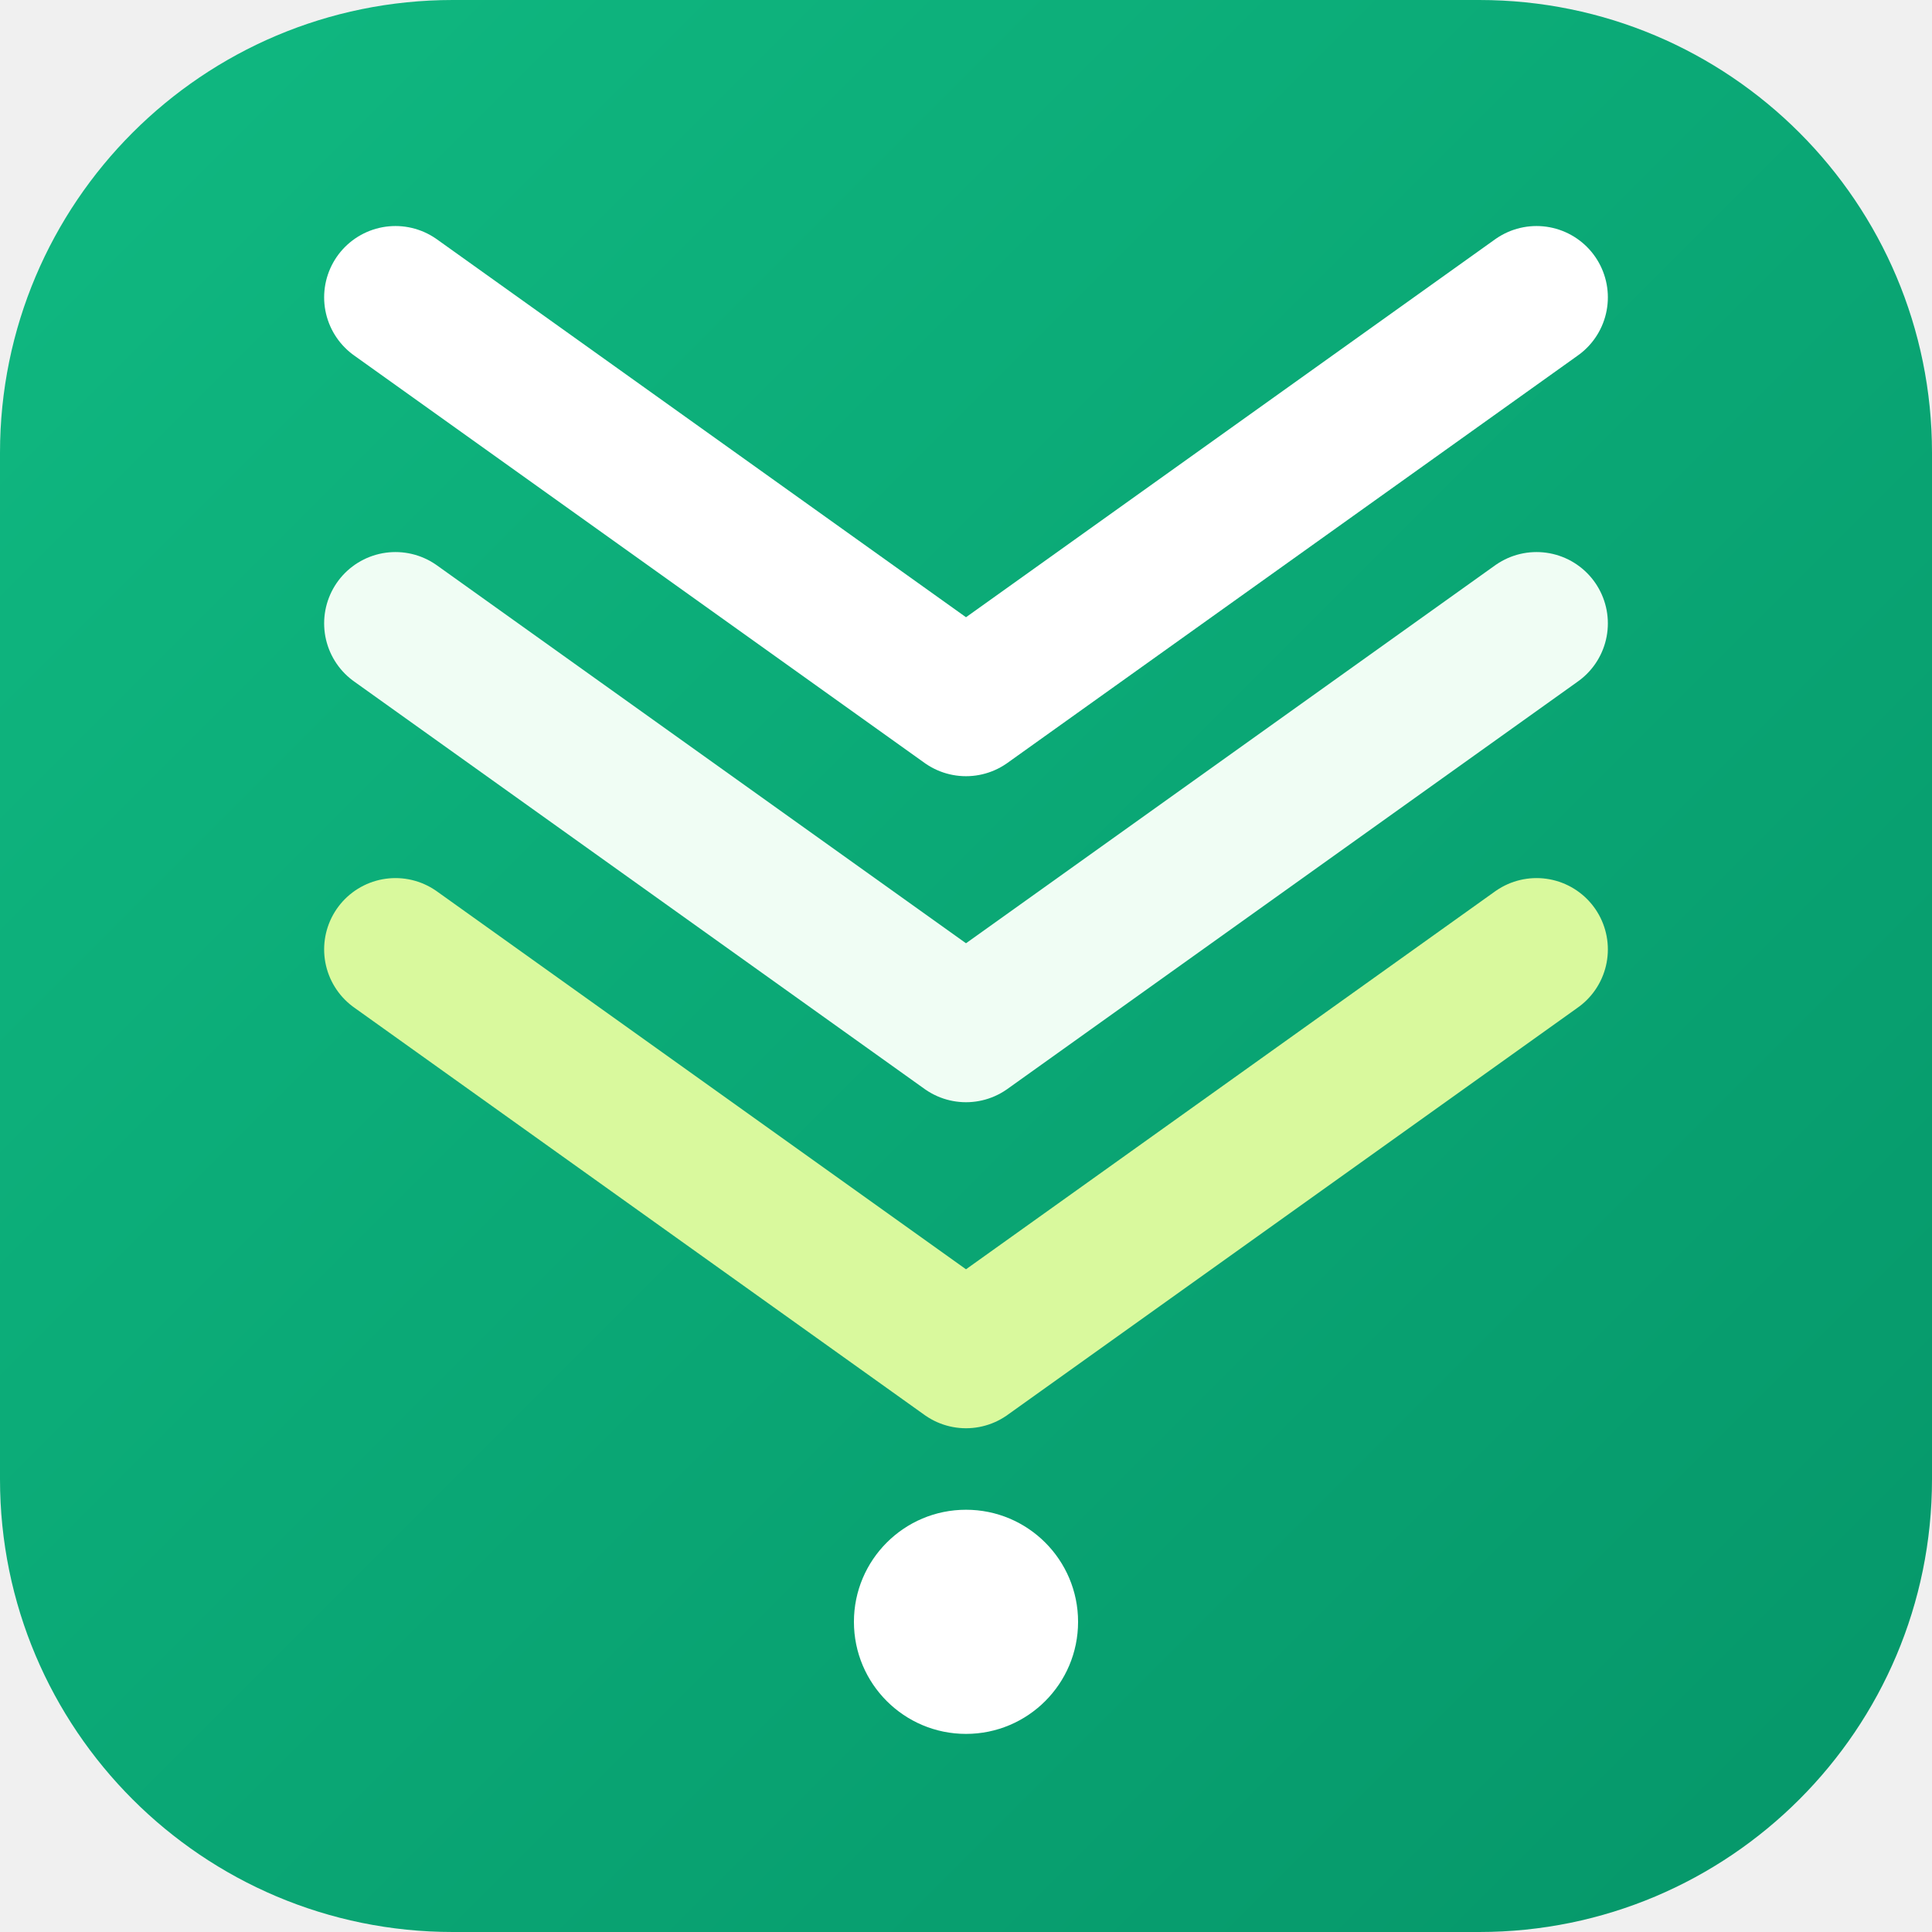
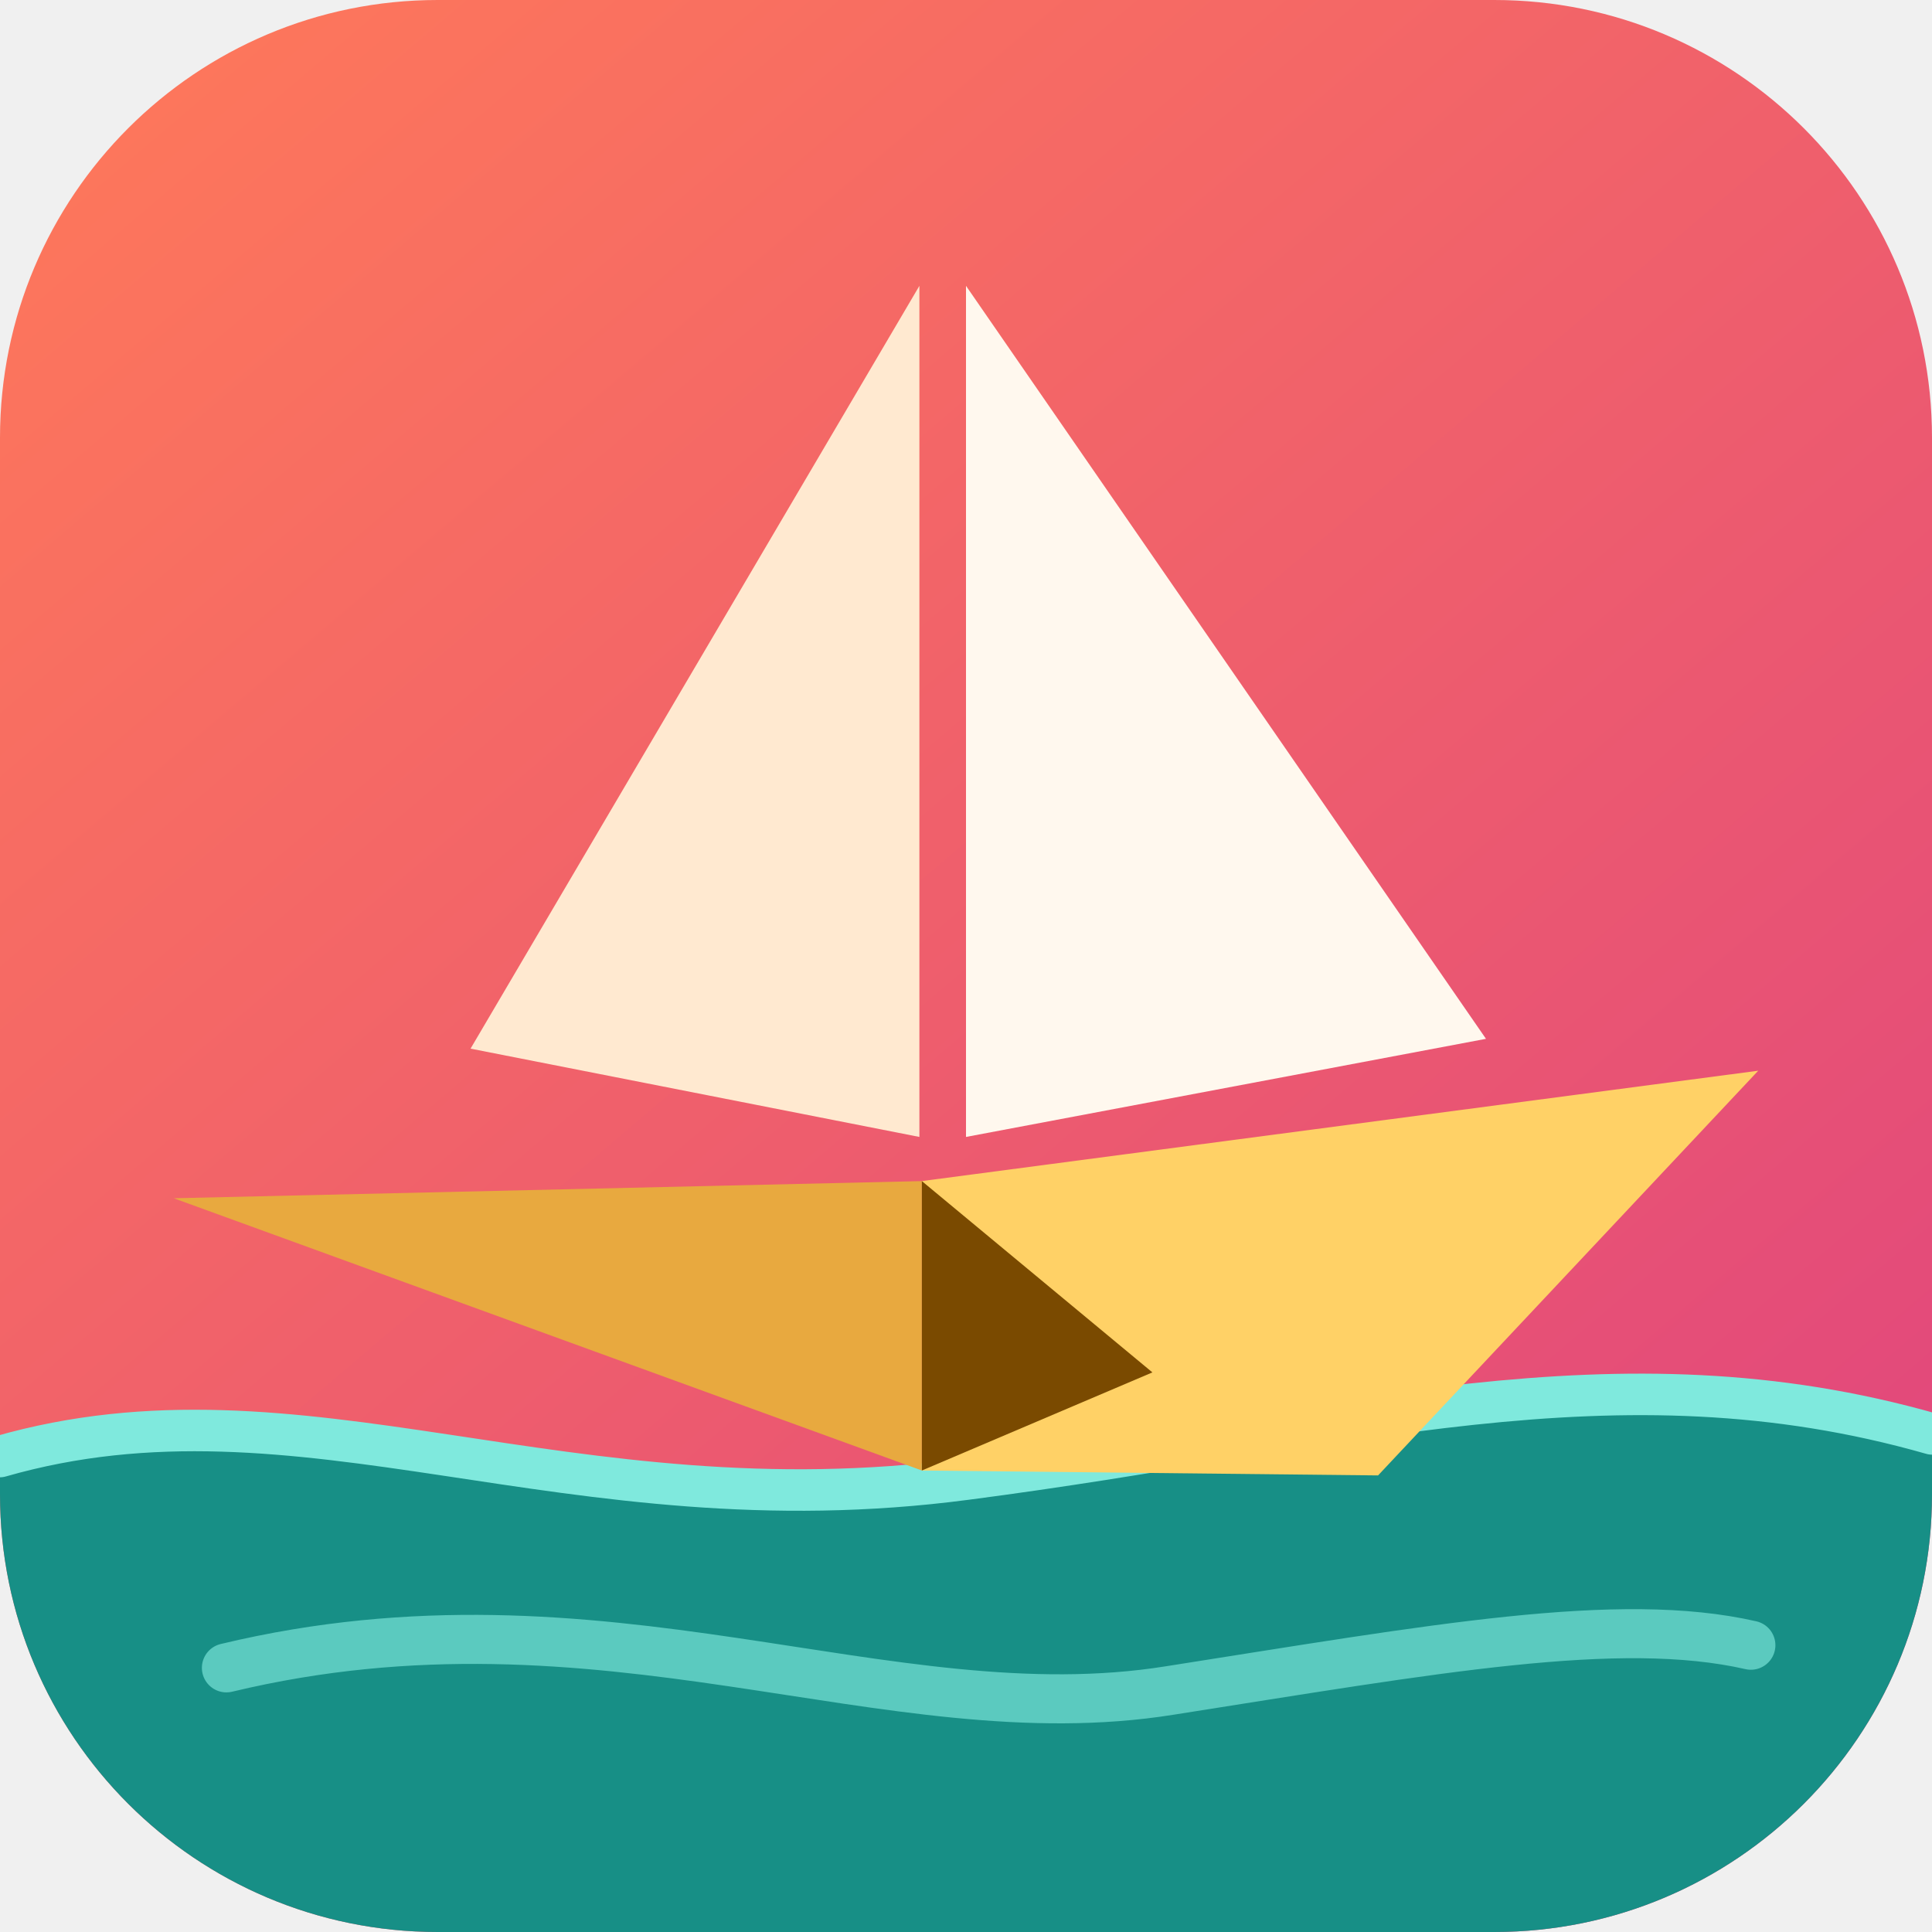
- <svg xmlns="http://www.w3.org/2000/svg" viewBox="0 0 128 128" width="128" height="128" role="img" aria-label="Slipway mark">
+ <svg xmlns="http://www.w3.org/2000/svg" viewBox="0 0 1024 1024" width="1024" height="1024" role="img" aria-label="Slipway mark">
  <defs>
-     <linearGradient id="bg" x1="0" y1="0" x2="1" y2="1">
-       <stop offset="0" stop-color="#10b981" />
-       <stop offset="1" stop-color="#059669" />
+     <linearGradient id="g" x1="0" y1="0" x2="0.85" y2="1">
+       <stop offset="0" stop-color="#ff7a59" />
+       <stop offset="1" stop-color="#e0457e" />
    </linearGradient>
+     <clipPath id="cc">
+       <rect width="1024" height="1024" rx="232" />
+     </clipPath>
  </defs>
-   <rect width="128" height="128" rx="30" fill="url(#bg)" />
-   <g transform="translate(-3.5,-10) scale(1.35)">
-     <path stroke="#ffffff" stroke-width="7" stroke-linecap="round" stroke-linejoin="round" fill="none" d="M22,22 L50,42 L78,22" />
-     <path stroke="#f0fdf4" stroke-width="7" stroke-linecap="round" stroke-linejoin="round" fill="none" d="M22,38 L50,58 L78,38" />
-     <path stroke="#d9f99d" stroke-width="7" stroke-linecap="round" stroke-linejoin="round" fill="none" d="M22,54 L50,74 L78,54" />
-     <circle cx="50" cy="87" r="5.5" fill="#ffffff" />
+   <g clip-path="url(#cc)">
+     <rect width="1024" height="1024" fill="url(#g)" />
+     <path d="M0 772 C160 726 300 812 512 784 C712 758 856 712 1024 760 L1024 1024 L0 1024 Z" fill="#178f86" />
+     <path d="M0 772 C160 726 300 812 512 784 C712 758 856 712 1024 760" fill="none" stroke="#7fe9dd" stroke-width="22" stroke-linecap="round" />
+     <path d="M120 884 C320 836 470 920 620 896 C760 874 858 856 928 872" fill="none" stroke="#7fe9dd" stroke-width="26" stroke-linecap="round" opacity="0.65" />
+     <g transform="translate(-153.6,-141) scale(1.30)">
+       <path d="M189 597 L494 708 L494 590 Z" fill="#e8a93f" />
+       <path d="M494 590 L835 545 L680 710 L494 708 Z" fill="#ffd166" />
+       <path d="M494 590 L494 708 L588 668 Z" fill="#7a4a00" />
+       <path d="M493 572 L310 536 L493 225 Z" fill="#ffe9d0" />
+       <path d="M512 572 L724 532 L512 225 Z" fill="#fff8ee" />
+     </g>
  </g>
</svg>
